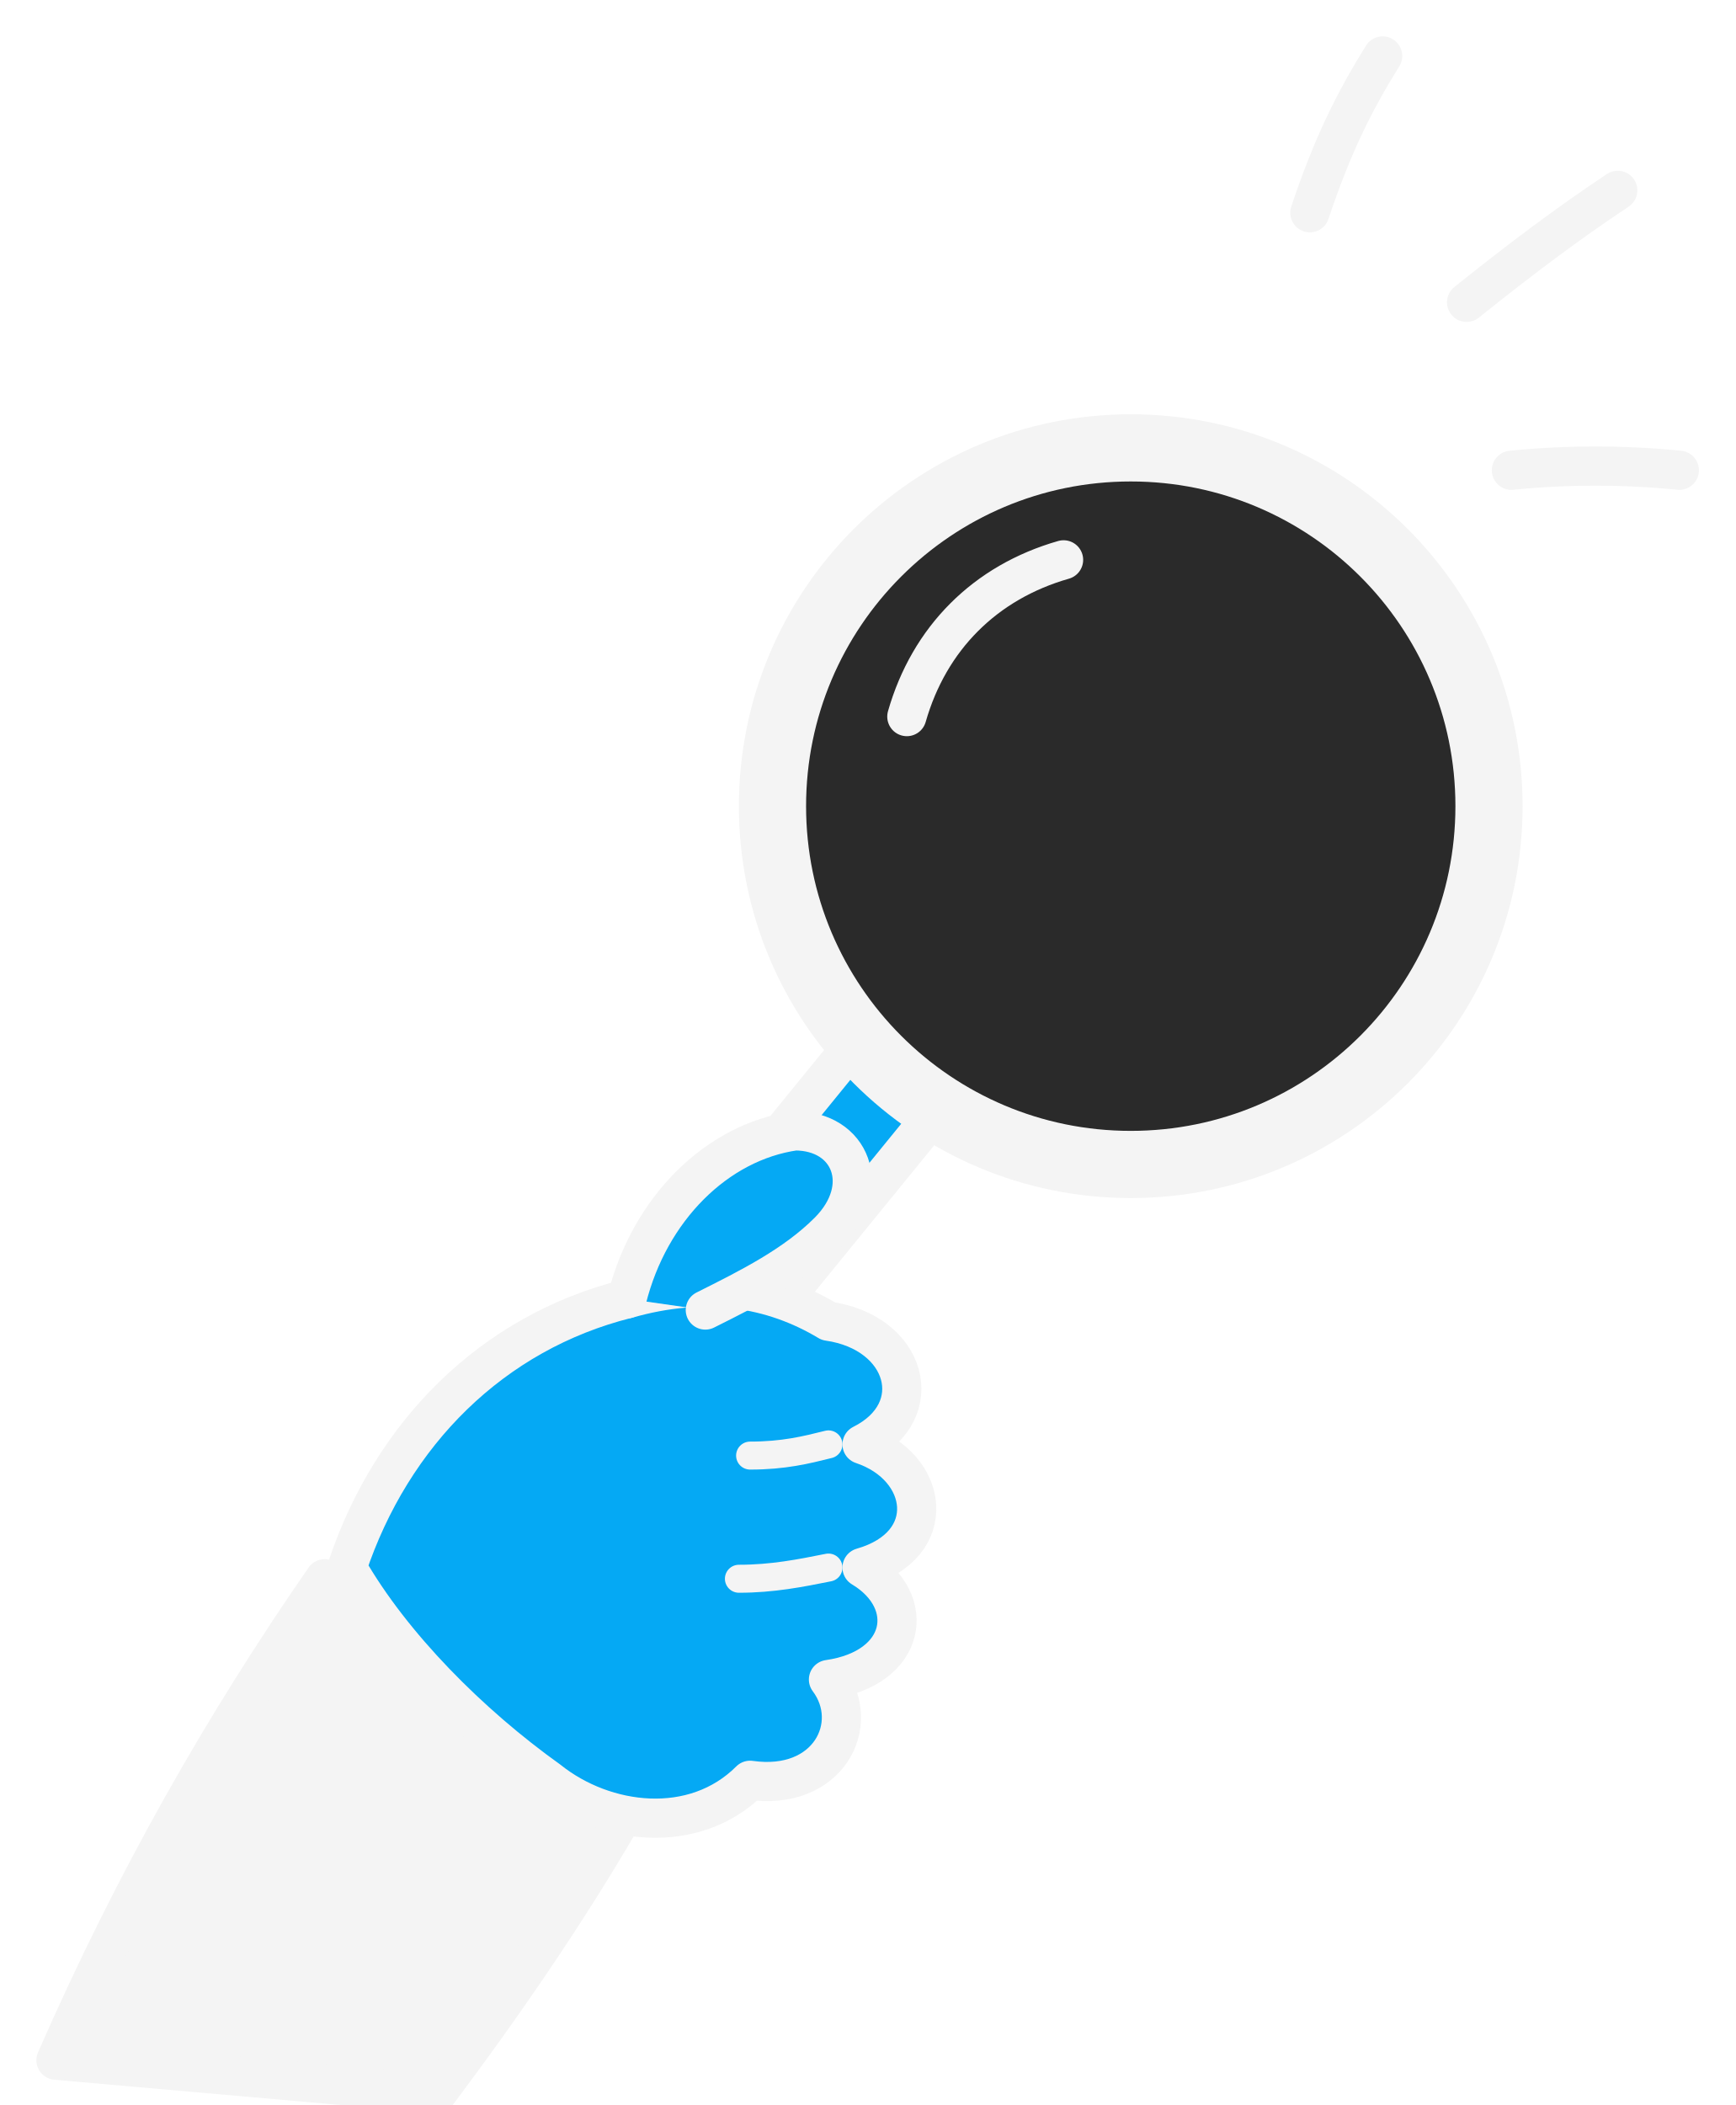
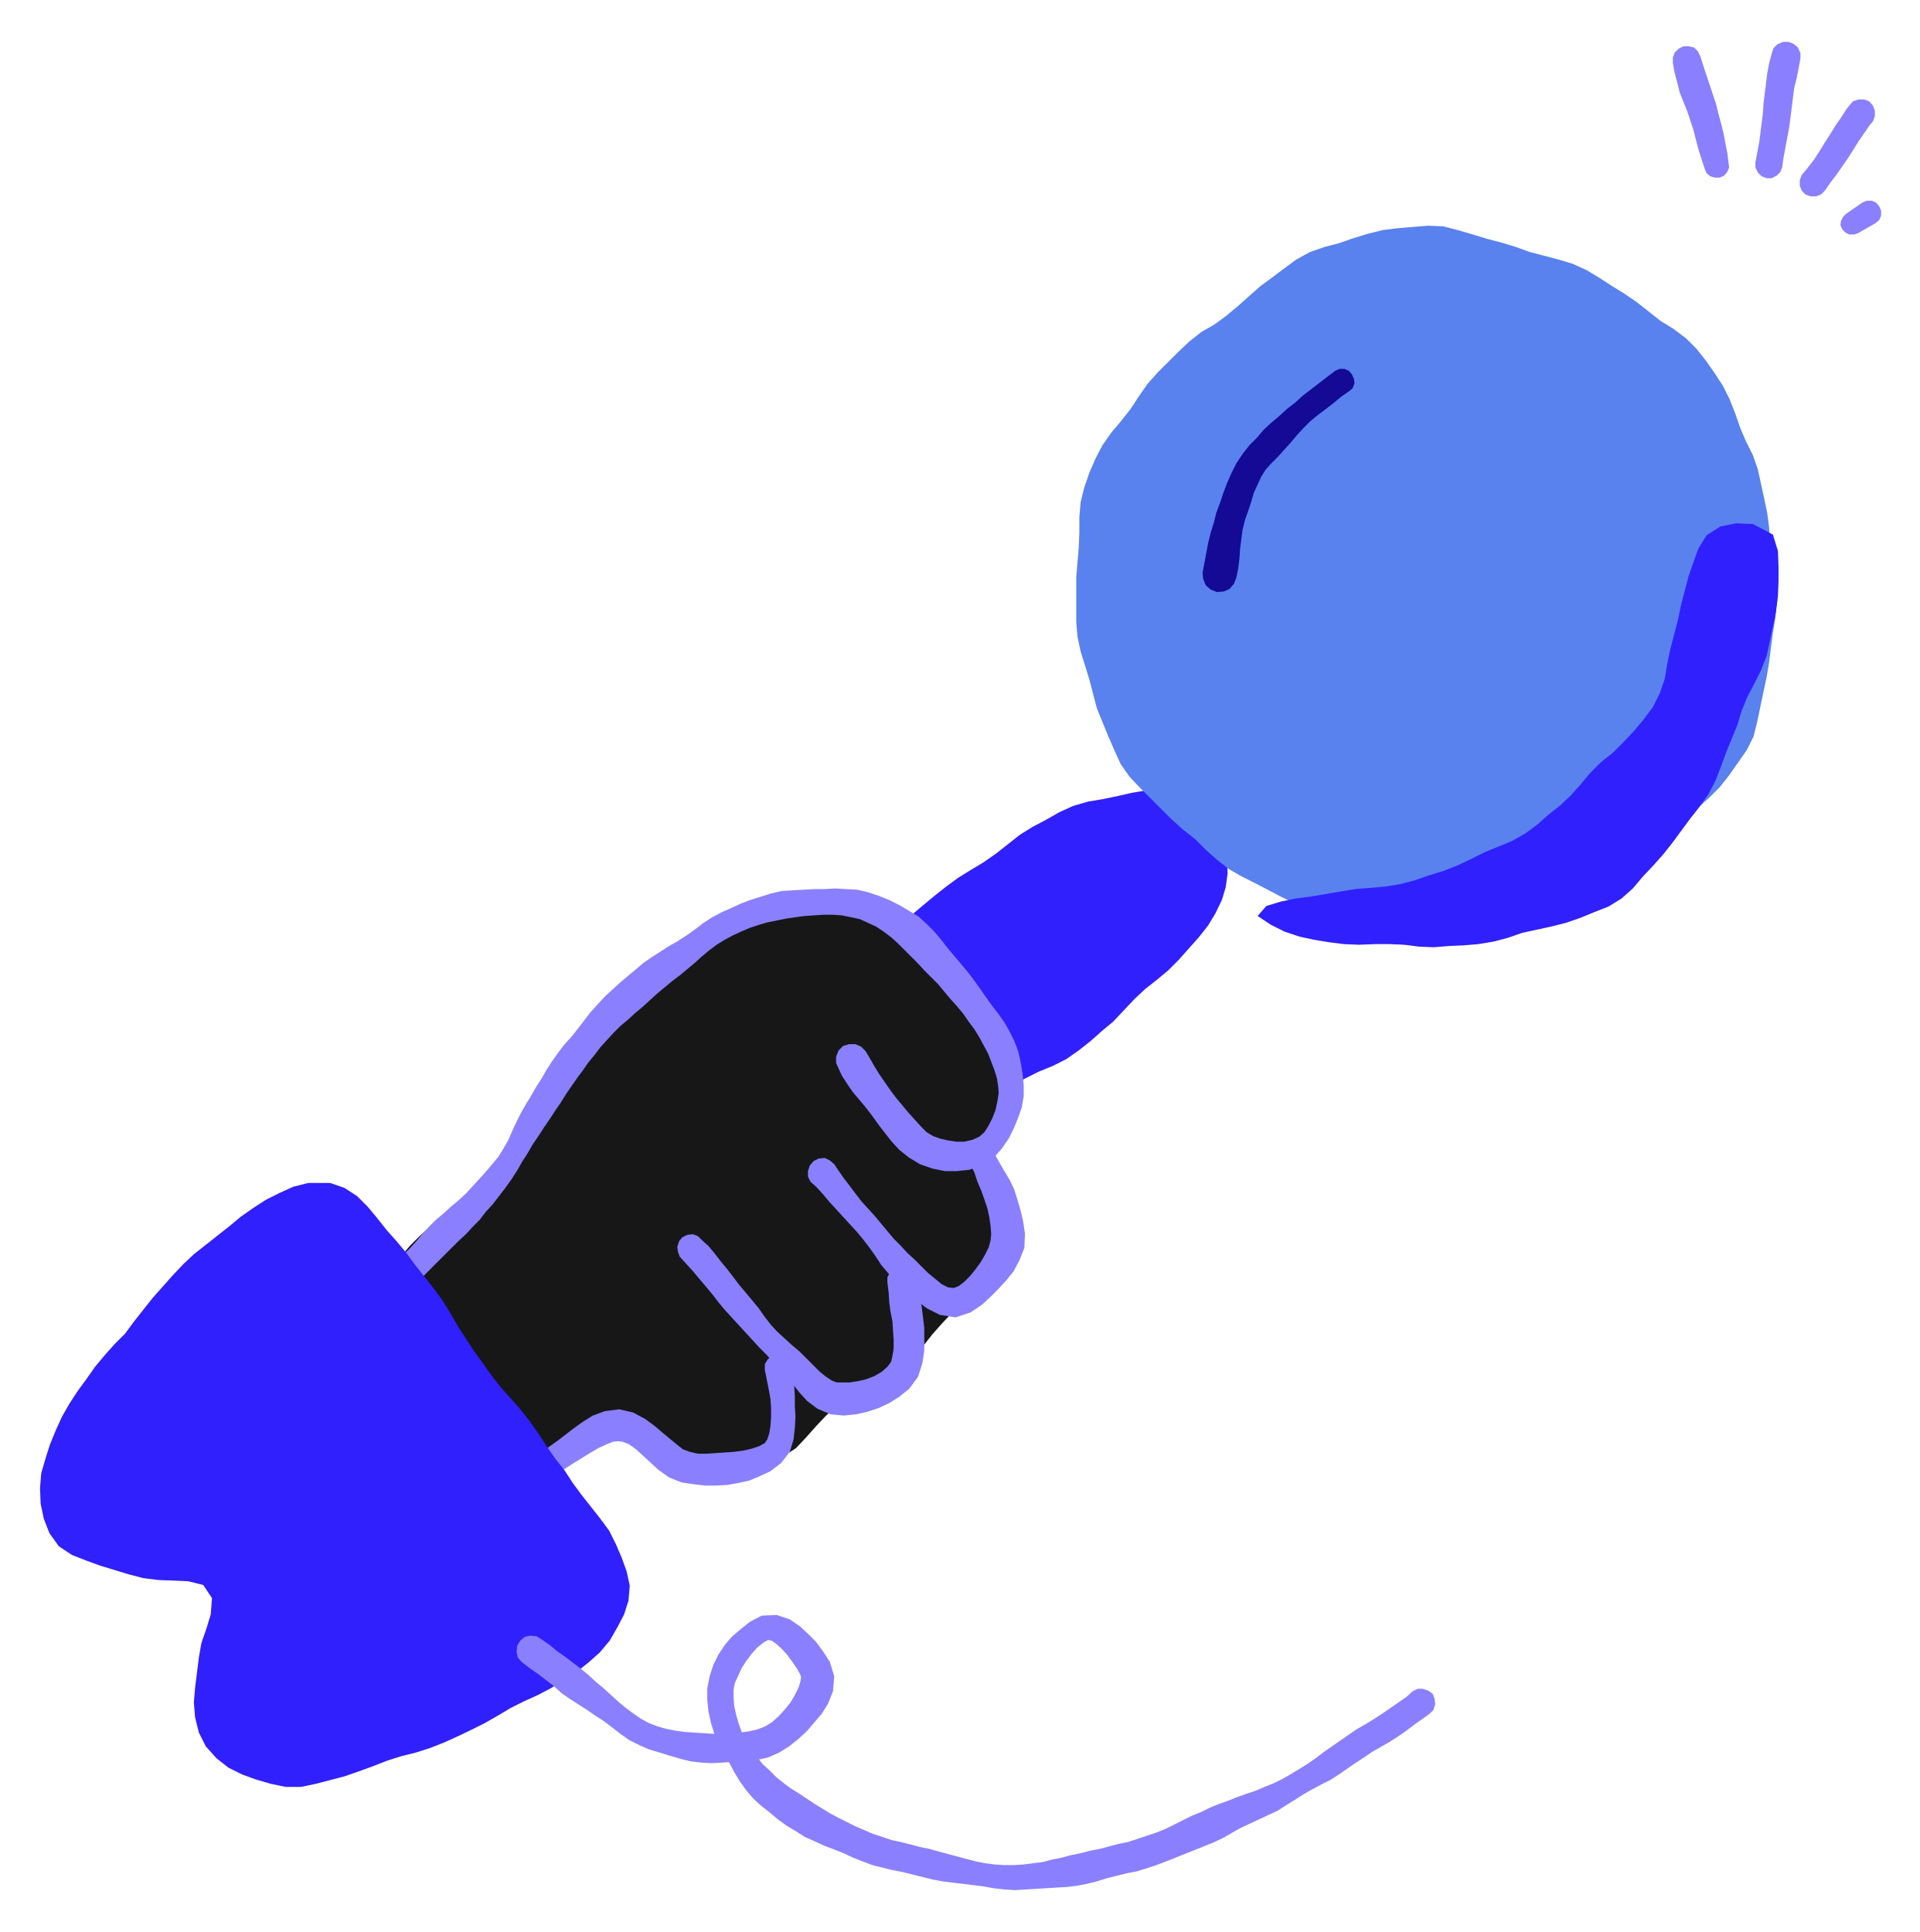
- <svg xmlns="http://www.w3.org/2000/svg" viewBox="34 24 310 376" width="310" height="376">
-   <g stroke="#F4F4F4" stroke-width="7" stroke-linecap="round" stroke-linejoin="round" fill="none">
-     <path d="M268 62 C 272 50 276 42 281 34" />
-     <path d="M296 78 C 306 70 314 64 323 58" />
-     <path d="M304 108 C 314 107 324 107 334 108" />
-     <path d="M196 214 L 152 268" stroke-width="26" />
-     <path d="M196 214 L 152 268" stroke="#05A9F4" stroke-width="12" />
-     <circle cx="236" cy="168" r="64" fill="#2A2A2A" />
-     <circle cx="236" cy="168" r="64" stroke-width="12" />
-     <path d="M196 152 C 200 138 210 128 224 124" />
-     <path d="M44 392 C 58 360 74 332 92 306 C 112 312 132 324 150 340 C 138 362 124 382 112 398 Z" fill="#F4F4F4" />
-     <path d="M96 304 C 104 280 122 262 146 256 C 160 252 172 254 182 260          C 196 262 200 276 188 282 C 200 286 202 300 188 304          C 198 310 196 322 182 324 C 188 332 182 344 168 342          C 158 352 142 350 132 342 C 118 332 104 318 96 304 Z" fill="#05A9F4" />
-     <path d="M146 256 C 150 240 162 228 176 226 C 186 226 190 236 182 244 C 176 250 168 254 160 258" fill="#05A9F4" />
-     <path d="M168 284 C 174 284 178 283 182 282" stroke-width="5" />
-     <path d="M166 306 C 172 306 177 305 182 304" stroke-width="5" />
-   </g>
+ <svg xmlns="http://www.w3.org/2000/svg" viewBox="-9 14 307 309" width="307" height="309">
+   <path fill="#8A80FF" d="M267.4 40.0L267.2 38.4 266.9 36.9 266.6 35.3 266.2 33.7 265.8 32.2 265.4 30.6 264.9 29.1 264.4 27.6 263.9 26.1 263.4 24.6 262.9 23.0 262.5 22.2 261.9 21.6 261.0 21.4 260.2 21.4 259.4 21.8 258.8 22.4 258.5 23.2 258.5 24.1 258.8 25.7 259.2 27.2 259.6 28.8 260.2 30.3 260.8 31.8 261.3 33.3 261.8 34.8 262.2 36.4 262.6 37.9 263.1 39.5 263.6 41.0 263.9 41.7 264.5 42.2 265.2 42.4 266.0 42.4 266.7 42.1 267.2 41.5 267.5 40.8Z" />
+   <path fill="#8A80FF" d="M276.0 40.7L276.2 39.2 276.5 37.6 276.8 36.0 277.1 34.4 277.3 32.9 277.5 31.3 277.7 29.7 277.9 28.1 278.3 26.5 278.6 25.0 278.9 23.4 278.9 22.5 278.5 21.6 277.8 21.0 277.0 20.7 276.1 20.7 275.2 21.1 274.6 21.7 274.3 22.6 273.9 24.1 273.6 25.7 273.4 27.3 273.2 28.9 273.0 30.5 272.9 32.1 272.7 33.7 272.5 35.3 272.3 36.8 272.0 38.4 271.7 40.0 271.7 40.8 272.1 41.6 272.7 42.2 273.5 42.5 274.3 42.5 275.1 42.1 275.7 41.5Z" />
+   <path fill="#8A80FF" d="M282.8 44.5L283.7 43.2 284.7 41.9 285.6 40.6 286.5 39.3 287.4 37.9 288.2 36.6 289.1 35.3 290.0 34.0 290.5 33.4 290.8 32.6 290.8 31.7 290.5 30.9 289.9 30.2 289.1 29.9 288.2 29.9 287.3 30.2 286.7 30.9 286.3 31.4 285.4 32.8 284.5 34.1 283.7 35.4 282.8 36.8 282.0 38.1 281.1 39.5 280.1 40.8 279.1 42.0 278.8 42.8 278.8 43.7 279.1 44.5 279.7 45.1 280.5 45.4 281.4 45.4 282.2 45.1Z" />
+   <path fill="#8A80FF" d="M288.1 51.3L289.5 50.5 290.9 49.7 291.5 49.2 291.8 48.5 291.8 47.7 291.5 47.0 291.0 46.4 290.3 46.1 289.5 46.1 288.8 46.4 287.5 47.3 286.2 48.2 285.7 48.7 285.4 49.3 285.3 50.0 285.6 50.7 286.1 51.2 286.7 51.5 287.5 51.5Z" />
+   <path fill="#3020FE" d="M176.1 139.7L178.5 140.2 180.8 141.3 182.7 142.9 184.3 144.8 185.5 146.9 186.6 149.1 187.2 151.4 187.3 153.7 187.0 155.9 186.4 157.9 185.4 160.0 184.2 162.0 182.7 163.9 181.1 165.7 179.5 167.5 177.8 169.2 176.0 170.7 174.1 172.2 172.4 173.8 170.7 175.6 169.0 177.4 167.2 178.9 165.4 180.5 163.5 182.0 161.5 183.4 159.3 184.5 157.1 185.4 154.9 186.5 152.8 187.7 150.8 188.9 148.6 190.0 146.5 191.2 144.5 192.4 142.4 193.5 140.1 194.4 137.8 195.1 135.6 195.8 133.3 196.6 131.1 197.2 128.9 197.6 126.6 197.3 124.3 196.7 122.0 195.6 120.1 194.0 118.6 192.0 117.4 189.9 116.3 187.6 115.7 185.3 115.6 182.8 116.3 180.4 117.3 178.2 118.6 176.1 120.1 174.2 121.9 172.6 123.8 171.1 125.7 169.6 127.6 168.1 129.6 166.8 131.6 165.4 133.4 163.8 135.0 162.1 136.7 160.4 138.6 158.8 140.4 157.3 142.3 155.8 144.2 154.4 146.3 153.1 148.3 151.9 150.3 150.5 152.2 149.0 154.1 147.5 156.2 146.2 158.3 145.1 160.4 143.9 162.6 142.9 165.0 142.2 167.4 141.8 169.8 141.3 172.0 140.8 174.4 140.4Z" />
+   <path fill="#5982EF" d="M274.9 108.0L275.1 110.4 274.9 112.8 274.5 115.2 274.2 117.5 273.9 119.9 273.5 122.3 273.0 124.6 272.5 127.0 272.0 129.4 271.4 131.8 270.3 134.0 268.9 136.0 267.5 138.0 266.0 139.9 264.3 141.6 262.5 143.2 260.7 144.9 259.1 146.6 257.4 148.3 255.6 149.8 253.6 151.1 251.6 152.4 249.5 153.7 247.5 154.8 245.3 155.8 243.2 156.9 241.2 158.2 239.2 159.7 237.1 160.9 234.9 161.9 232.6 162.7 230.3 163.5 228.0 164.1 225.5 164.4 223.1 164.5 220.7 164.7 218.3 165.0 215.9 165.1 213.5 164.9 211.1 164.5 208.7 164.0 206.5 163.2 204.3 162.0 202.3 160.7 200.3 159.6 198.1 158.5 196.0 157.5 193.9 156.4 191.8 155.3 189.6 154.2 187.5 153.0 185.6 151.5 183.8 149.9 182.1 148.2 180.2 146.7 178.4 145.1 176.7 143.4 175.0 141.7 173.3 140.0 171.6 138.2 170.2 136.2 169.2 134.0 168.2 131.7 167.3 129.5 166.4 127.3 165.8 125.0 165.2 122.7 164.5 120.4 163.8 118.2 163.3 115.8 163.1 113.5 163.1 111.1 163.1 108.7 163.1 106.3 163.3 103.9 163.5 101.6 163.6 99.2 163.6 96.7 163.8 94.3 164.4 91.9 165.2 89.6 166.2 87.3 167.3 85.2 168.7 83.2 170.3 81.3 171.8 79.4 173.1 77.4 174.5 75.4 176.1 73.6 177.8 71.9 179.5 70.2 181.2 68.6 183.1 67.1 185.2 65.9 187.1 64.5 188.9 63.0 190.7 61.4 192.5 59.8 194.4 58.4 196.4 56.9 198.3 55.5 200.5 54.3 202.8 53.5 205.1 52.9 207.4 52.1 209.7 51.4 212.1 50.8 214.5 50.5 216.9 50.3 219.3 50.1 221.8 50.2 224.1 50.8 226.5 51.5 228.8 52.2 231.1 52.8 233.4 53.5 235.6 54.3 237.9 54.9 240.2 55.5 242.5 56.2 244.7 57.2 246.7 58.4 248.7 59.7 250.8 61.0 252.7 62.3 254.6 63.8 256.5 65.3 258.6 66.6 260.6 68.1 262.3 69.8 263.8 71.7 265.2 73.7 266.5 75.7 267.6 77.9 268.5 80.2 269.3 82.5 270.2 84.6 271.3 86.8 272.1 89.1 272.6 91.4 273.1 93.7 273.6 96.1 273.9 98.4 274.0 100.8 274.0 103.2 274.3 105.5Z" />
+   <path fill="#3020FE" d="M274.5 99.5L275.3 102.1 275.4 104.6 275.4 107.0 275.3 109.4 275.0 111.8 274.5 114.2 274.0 116.6 273.5 118.9 272.6 121.2 271.5 123.4 270.4 125.5 269.5 127.7 268.8 130.0 267.9 132.2 267.0 134.4 266.2 136.6 265.3 138.9 264.2 141.0 262.8 143.0 261.3 144.9 259.9 146.8 258.5 148.7 257.0 150.6 255.4 152.4 253.7 154.2 252.1 156.1 250.3 157.7 248.2 159.0 245.9 159.9 243.7 160.8 241.4 161.6 239.0 162.2 236.7 162.7 234.4 163.2 232.1 164.0 229.8 164.6 227.4 165.0 225.0 165.2 222.7 165.3 220.3 165.5 217.9 165.4 215.6 165.1 213.2 165.0 210.8 165.0 208.3 165.1 205.9 165.0 203.5 164.7 201.1 164.3 198.8 163.8 196.4 163.0 194.2 161.9 192.1 160.5 193.5 158.9 195.8 158.2 198.2 157.7 200.6 157.4 202.9 157.0 205.3 156.6 207.7 156.2 210.1 156.0 212.5 155.8 214.9 155.4 217.2 154.8 219.5 154.0 221.8 153.3 224.1 152.4 226.2 151.4 228.4 150.3 230.6 149.4 232.8 148.5 234.9 147.3 236.8 145.9 238.6 144.3 240.5 142.8 242.2 141.2 243.8 139.4 245.3 137.6 247.0 135.9 248.9 134.4 250.6 132.7 252.3 130.9 253.8 129.1 255.3 127.1 256.4 124.9 257.2 122.6 257.6 120.2 258.1 117.8 258.7 115.5 259.3 113.2 259.8 110.8 260.4 108.5 261.0 106.2 261.8 103.9 262.6 101.7 263.9 99.6 266.1 98.2 268.6 97.7 271.3 97.8Z" />
+   <path fill="#140A95" d="M188.7 106.4L189.0 104.9 189.2 103.3 189.3 101.8 189.5 100.2 189.7 98.7 190.1 97.1 190.6 95.7 191.1 94.2 191.5 92.8 192.1 91.5 192.7 90.2 193.4 89.1 194.3 88.1 195.3 87.1 196.3 86.0 197.3 84.9 198.3 83.7 199.4 82.5 200.5 81.4 201.7 80.4 202.9 79.5 204.2 78.5 205.4 77.5 206.7 76.6 207.3 76.1 207.6 75.3 207.5 74.6 207.2 73.9 206.7 73.3 206.0 73.0 205.2 73.0 204.5 73.3 203.2 74.3 201.9 75.3 200.6 76.3 199.3 77.3 198.1 78.4 196.8 79.4 195.6 80.5 194.3 81.6 193.1 82.7 192.0 84.0 190.8 85.2 189.7 86.6 188.7 88.1 187.9 89.7 187.2 91.3 186.6 92.9 186.1 94.4 185.5 96.0 185.1 97.6 184.6 99.2 184.2 100.8 183.9 102.4 183.6 104.0 183.3 105.6 183.4 106.6 183.8 107.6 184.6 108.3 185.6 108.7 186.7 108.6 187.6 108.2 188.3 107.4Z" />
+   <path fill="#171717" d="M52.2 221.7L52.6 219.3 53.6 217.2 54.9 215.2 56.5 213.3 58.2 211.6 60.0 210.0 61.8 208.4 63.6 206.9 65.4 205.3 67.2 203.7 68.8 201.9 70.4 200.1 71.8 198.2 73.2 196.2 74.6 194.2 75.9 192.3 77.3 190.3 78.7 188.4 80.1 186.4 81.6 184.5 83.1 182.6 84.6 180.8 86.2 179.0 87.9 177.3 89.6 175.6 91.3 173.9 93.0 172.2 94.8 170.6 96.6 169.0 98.5 167.5 100.4 166.0 102.3 164.6 104.3 163.3 106.4 162.1 108.5 161.1 110.8 160.2 113.1 159.5 115.4 159.0 117.8 158.6 120.1 158.3 122.5 158.3 124.9 158.4 127.3 158.7 129.6 159.4 131.8 160.3 133.9 161.5 135.9 162.9 137.7 164.4 139.5 166.1 141.2 167.8 142.8 169.5 144.4 171.4 145.9 173.2 147.3 175.1 148.7 177.1 150.0 179.1 151.1 181.3 152.0 183.5 152.7 185.8 152.9 188.1 152.5 190.5 151.5 192.6 150.4 194.8 149.6 197.1 149.5 199.4 149.9 201.8 150.6 204.1 151.4 206.3 152.2 208.6 152.8 211.0 152.8 213.3 152.0 215.6 150.5 217.5 148.8 219.2 147.0 220.8 145.1 222.3 143.3 223.9 141.7 225.6 140.1 227.4 138.6 229.3 137.0 231.1 135.4 232.8 133.5 234.3 131.5 235.6 129.4 236.7 127.2 237.8 125.1 238.9 123.2 240.3 121.5 242.1 119.9 243.9 118.3 245.6 116.3 246.9 114.0 247.8 111.7 248.4 109.3 248.7 106.9 248.9 104.5 248.9 102.1 248.6 99.8 248.0 97.8 246.8 95.9 245.3 94.0 243.7 92.0 242.4 89.7 241.8 87.5 242.6 85.6 244.1 83.9 245.8 82.3 247.6 80.6 249.3 78.9 250.9 76.9 252.2 74.6 252.6 72.4 251.8 70.4 250.5 68.5 249.0 66.7 247.4 65.0 245.7 63.4 243.9 61.9 242.0 60.5 240.1 59.1 238.1 57.8 236.1 56.5 234.1 55.3 232.0 54.3 229.8 53.4 227.6 52.7 225.3 52.3 222.9Z" />
+   <path fill="#8A80FF" d="M51.8 225.0L53.0 223.9 54.1 222.8 55.3 221.7 56.4 220.5 57.5 219.4 58.6 218.2 59.7 217.1 60.9 215.9 62.0 214.8 63.1 213.7 64.3 212.5 65.5 211.4 66.6 210.2 67.7 209.1 68.7 207.8 69.8 206.6 70.8 205.3 71.8 204.0 72.8 202.6 73.7 201.2 74.5 199.8 75.4 198.4 76.2 197.0 77.1 195.7 78.0 194.3 78.9 193.0 79.8 191.6 80.7 190.3 81.5 189.0 82.4 187.7 83.3 186.4 84.2 185.2 85.1 183.9 86.1 182.7 87.0 181.5 88.0 180.4 89.1 179.2 90.2 178.1 91.4 177.1 92.6 176.0 93.8 175.0 95.0 173.9 96.1 172.9 97.3 171.9 98.5 170.9 99.7 170.0 100.9 169.0 102.1 168.0 103.2 167.0 104.4 166.0 105.6 165.1 106.9 164.3 108.2 163.6 109.5 163.0 110.9 162.4 112.4 161.9 113.8 161.5 115.3 161.2 116.8 160.9 118.2 160.7 119.7 160.5 121.2 160.4 122.7 160.3 124.2 160.3 125.6 160.4 127.1 160.7 128.5 161.0 129.8 161.6 131.1 162.2 132.3 163.0 133.5 163.9 134.6 164.9 135.7 166.0 136.7 167.0 137.8 168.1 138.8 169.2 139.9 170.3 141.0 171.4 142.0 172.6 143.0 173.8 144.0 174.9 145.0 176.1 145.9 177.4 146.8 178.6 147.6 179.9 148.3 181.2 149.0 182.5 149.5 183.8 150.0 185.1 150.4 186.4 150.6 187.6 150.7 188.8 150.5 190.1 150.2 191.5 149.7 192.8 149.1 194.0 148.4 195.1 147.6 195.8 146.5 196.3 145.2 196.6 143.9 196.6 142.6 196.4 141.3 196.1 140.2 195.7 139.2 195.1 138.3 194.2 137.3 193.1 136.3 192.0 135.3 190.8 134.3 189.6 133.4 188.4 132.5 187.1 131.6 185.8 130.8 184.5 130.0 183.1 129.4 182.1 128.7 181.4 127.8 181.0 126.8 181.0 125.8 181.3 125.1 182.0 124.7 183.0 124.7 184.0 125.1 184.9 125.6 186.0 126.5 187.4 127.4 188.7 128.5 190.0 129.5 191.2 130.5 192.5 131.5 193.9 132.5 195.2 133.6 196.6 134.8 197.9 136.3 199.1 138.1 200.2 140.1 200.9 142.1 201.3 144.0 201.3 146.0 201.1 147.9 200.4 149.8 199.3 151.2 197.7 152.3 196.1 153.1 194.5 153.8 192.8 154.4 191.1 154.7 189.3 154.7 187.5 154.5 185.6 154.2 183.8 153.8 182.1 153.2 180.5 152.4 178.9 151.6 177.5 150.6 176.1 149.6 174.8 148.6 173.4 147.7 172.1 146.7 170.7 145.7 169.4 144.7 168.2 143.6 166.9 142.5 165.6 141.5 164.3 140.4 163.0 139.2 161.8 137.9 160.6 136.4 159.7 134.9 158.8 133.3 158.0 131.6 157.3 129.8 156.7 128.1 156.3 126.3 156.2 124.5 156.1 122.8 156.2 121.1 156.2 119.4 156.3 117.7 156.4 116.0 156.5 114.3 156.9 112.7 157.4 111.1 157.9 109.5 158.5 108.0 159.2 106.4 159.9 104.9 160.7 103.5 161.6 102.2 162.6 100.8 163.6 99.4 164.5 98.0 165.3 96.6 166.2 95.2 167.1 93.9 168.0 92.6 169.1 91.4 170.1 90.1 171.2 88.9 172.3 87.7 173.4 86.6 174.6 85.5 175.8 84.5 177.1 83.5 178.4 82.4 179.8 81.3 181.0 80.3 182.3 79.3 183.7 78.4 185.1 77.6 186.5 76.7 187.9 75.9 189.3 75.1 190.6 74.3 192.0 73.6 193.4 72.9 194.9 72.3 196.3 71.5 197.7 70.7 199.0 69.7 200.2 68.7 201.4 67.6 202.6 66.6 203.7 65.5 204.9 64.3 206.0 63.1 207.0 61.9 208.1 60.7 209.1 59.6 210.2 58.5 211.4 57.5 212.6 56.4 213.8 55.2 214.9 54.1 215.9 52.9 217.0 51.7 218.1 50.6 219.2 49.4 220.3 48.2 221.3 47.6 222.2 47.4 223.2 47.6 224.2 48.1 225.0 49.0 225.6 50.0 225.8 51.0 225.6Z" />
+   <path fill="#8A80FF" d="M146.1 200.1L146.8 201.5 147.3 203.0 147.9 204.4 148.4 205.8 148.9 207.3 149.2 208.7 149.4 210.1 149.5 211.4 149.4 212.4 149.1 213.5 148.5 214.7 147.8 215.9 147.0 217.0 146.1 218.1 145.2 219.0 144.3 219.7 143.5 220.0 142.6 219.9 141.6 219.4 140.5 218.5 139.4 217.6 138.3 216.5 137.2 215.4 136.0 214.3 135.0 213.2 133.9 212.1 132.9 210.9 131.9 209.7 130.9 208.5 129.9 207.4 128.8 206.2 127.8 204.9 126.9 203.7 125.9 202.4 125.0 201.1 124.4 200.2 123.7 199.6 122.9 199.2 121.9 199.3 121.1 199.7 120.5 200.4 120.2 201.3 120.2 202.2 120.6 203.0 121.5 203.8 122.6 205.0 123.6 206.2 124.7 207.4 125.8 208.6 126.9 209.8 128.0 211.0 129.0 212.2 130.0 213.5 131.0 214.9 131.9 216.3 133.0 217.6 134.1 218.8 135.2 219.9 136.5 221.0 137.8 222.2 139.3 223.3 141.3 224.3 143.8 224.7 146.2 223.9 148.0 222.7 149.4 221.4 150.7 220.1 151.9 218.8 153.1 217.3 154.0 215.6 154.8 213.6 154.9 211.3 154.6 209.3 154.2 207.6 153.7 205.9 153.2 204.3 152.5 202.8 151.6 201.3 150.8 199.9 150.0 198.5 149.5 197.8 148.8 197.3 148.0 197.2 147.2 197.4 146.6 197.8 146.1 198.5 146.0 199.3Z" />
+   <path fill="#8A80FF" d="M132.9 219.1L133.1 220.7 133.2 222.3 133.4 223.8 133.7 225.3 133.8 226.8 133.9 228.3 133.9 229.7 133.7 230.9 133.5 231.8 132.9 232.6 132.0 233.4 130.8 234.1 129.5 234.6 128.2 234.9 126.9 235.1 125.7 235.1 124.8 235.1 124.0 234.8 123.1 234.2 122.1 233.4 121.1 232.4 120.0 231.3 118.9 230.2 117.6 229.1 116.4 228.0 115.2 226.9 114.2 225.8 113.2 224.5 112.3 223.2 111.3 222.0 110.3 220.8 109.2 219.5 108.3 218.3 107.3 217.0 106.3 215.8 105.3 214.5 104.3 213.3 103.2 212.3 102.6 211.7 101.8 211.4 100.9 211.5 100.1 211.9 99.6 212.5 99.3 213.4 99.4 214.2 99.7 215.0 100.7 216.1 101.8 217.3 102.8 218.5 103.9 219.8 104.9 221.0 105.9 222.3 106.9 223.5 108.0 224.7 109.1 225.9 110.2 227.1 111.3 228.3 112.4 229.5 113.5 230.6 114.6 231.8 115.7 233.0 116.7 234.2 117.8 235.4 118.9 236.8 120.1 238.1 121.7 239.3 123.8 240.2 125.9 240.4 127.9 240.2 129.7 239.8 131.5 239.2 133.2 238.4 134.8 237.4 136.4 236.1 137.8 234.2 138.5 232.0 138.8 230.0 138.8 228.2 138.8 226.4 138.6 224.7 138.4 223.1 138.1 221.4 137.8 219.8 137.3 218.2 137.0 217.4 136.4 216.8 135.6 216.5 134.7 216.5 133.9 216.8 133.3 217.5 132.9 218.3Z" />
+   <path fill="#8A80FF" d="M113.3 233.1L113.6 234.6 113.9 236.1 114.2 237.7 114.3 239.2 114.3 240.7 114.2 242.1 114.0 243.3 113.7 244.2 113.3 244.8 112.4 245.3 111.2 245.7 109.9 246.0 108.4 246.2 107.0 246.3 105.5 246.4 104.0 246.5 102.6 246.5 101.3 246.2 100.2 245.8 99.2 245.0 98.1 244.1 96.9 243.1 95.6 242.0 94.1 240.9 92.2 239.9 90.0 239.4 87.7 239.7 85.8 240.4 84.2 241.4 82.8 242.4 81.5 243.4 80.2 244.4 78.8 245.4 77.5 246.4 76.3 247.5 75.1 248.6 73.9 249.7 72.7 250.9 71.5 252.0 70.9 252.5 70.4 253.2 70.3 254.0 70.4 254.8 70.9 255.4 71.5 255.9 72.3 256.1 73.1 255.9 73.8 255.4 74.3 254.8 75.3 253.6 76.4 252.5 77.6 251.4 78.9 250.5 80.2 249.6 81.5 248.8 82.9 247.9 84.2 247.1 85.5 246.3 86.7 245.6 88.0 245.0 89.0 244.6 89.8 244.5 90.6 244.6 91.6 245.0 92.7 245.8 93.8 246.8 95.0 247.9 96.3 249.1 98.0 250.3 100.0 251.1 102.0 251.4 103.8 251.6 105.5 251.6 107.3 251.5 109.0 251.2 110.8 250.8 112.5 250.1 114.2 249.3 115.9 248.0 117.3 246.2 117.9 244.2 118.1 242.4 118.2 240.6 118.1 238.9 118.1 237.3 118.0 235.6 117.8 234.0 117.7 232.4 117.3 231.6 116.8 230.9 116.0 230.6 115.1 230.6 114.3 230.9 113.7 231.5 113.3 232.2Z" />
+   <path fill="#3020FE" d="M43.8 203.2L46.1 204.0 48.1 205.3 49.8 207.0 51.3 208.8 52.8 210.7 54.4 212.5 55.9 214.3 57.3 216.2 58.8 218.1 60.3 220.0 61.7 221.9 63.0 224.0 64.2 226.1 65.5 228.1 66.8 230.1 68.2 232.0 69.6 234.0 71.1 235.9 72.7 237.7 74.2 239.4 75.7 241.3 77.1 243.3 78.4 245.3 79.8 247.3 81.3 249.2 82.6 251.2 84.0 253.1 85.5 255.0 87.0 256.9 88.4 258.8 89.5 261.0 90.4 263.1 91.2 265.3 91.7 267.6 91.5 270.0 90.8 272.2 89.7 274.3 88.5 276.4 86.9 278.3 85.1 279.9 83.2 281.4 81.2 282.7 79.1 284.0 77.0 285.1 74.8 286.1 72.6 287.2 70.6 288.4 68.5 289.6 66.3 290.7 64.2 291.7 62.0 292.7 59.7 293.6 57.5 294.3 55.1 294.9 52.9 295.6 50.6 296.5 48.4 297.3 46.1 298.1 43.8 298.7 41.5 299.3 39.1 299.8 36.7 299.8 34.3 299.3 31.9 298.6 29.7 297.8 27.5 296.7 25.6 295.2 23.9 293.3 22.8 291.1 22.2 288.7 22.0 286.3 22.2 283.9 22.5 281.5 22.8 279.1 23.2 276.8 24.0 274.5 24.7 272.2 24.9 269.6 23.5 267.5 21.1 266.9 18.7 266.8 16.3 266.7 13.9 266.4 11.6 265.8 9.3 265.1 7.0 264.4 4.8 263.6 2.5 262.7 0.4 261.3 -1.1 259.2 -2.0 256.9 -2.5 254.5 -2.6 252.0 -2.4 249.6 -1.7 247.2 -1.0 245.0 -0.1 242.8 0.9 240.6 2.1 238.5 3.4 236.5 4.8 234.6 6.2 232.6 7.7 230.8 9.3 229.0 11.0 227.3 12.4 225.4 13.9 223.5 15.4 221.6 17.0 219.8 18.6 218.0 20.3 216.2 22.0 214.6 23.9 213.1 25.8 211.6 27.7 210.1 29.5 208.6 31.5 207.2 33.5 205.9 35.7 204.8 37.9 203.8 40.3 203.2Z" />
+   <path fill="#8A80FF" d="M74.4 279.8L75.7 280.8 77.0 281.7 78.3 282.7 79.6 283.7 80.8 284.8 82.1 285.7 83.5 286.6 84.9 287.5 86.2 288.4 87.6 289.3 88.9 290.3 90.2 291.3 91.6 292.3 93.2 293.1 94.8 293.8 96.5 294.3 98.1 294.8 99.8 295.3 101.4 295.7 103.1 295.9 104.8 296.0 106.6 295.9 108.3 295.8 110.1 295.7 111.9 295.5 113.8 295.1 115.6 294.3 117.2 293.3 118.7 292.1 120.0 290.9 121.2 289.5 122.4 288.1 123.4 286.5 124.2 284.5 124.4 282.1 123.7 279.8 122.6 278.1 121.5 276.6 120.2 275.3 118.9 274.1 117.3 273.0 115.2 272.3 112.8 272.4 110.9 273.4 109.4 274.6 108.0 275.8 106.9 277.1 105.9 278.6 105.1 280.2 104.5 282.0 104.1 284.0 104.1 285.9 104.3 287.8 104.7 289.6 105.2 291.2 106.0 292.8 106.8 294.3 107.6 295.9 108.4 297.4 109.3 298.9 110.3 300.3 111.4 301.6 112.7 302.8 114.1 303.9 115.4 305.0 116.8 306.0 118.3 306.9 119.7 307.8 121.3 308.5 122.8 309.2 124.4 309.8 125.9 310.4 127.4 311.1 128.9 311.7 130.5 312.3 132.1 312.7 133.7 313.1 135.3 313.4 136.9 313.8 138.5 314.2 140.1 314.6 141.7 314.9 143.3 315.1 145.0 315.3 146.6 315.5 148.2 315.7 149.9 316.0 151.6 316.2 153.3 316.3 154.9 316.2 156.6 316.1 158.3 316.0 159.9 315.9 161.6 315.8 163.2 315.6 164.8 315.3 166.4 314.9 168.0 314.4 169.6 314.0 171.2 313.6 172.8 313.3 174.4 312.8 175.9 312.3 177.5 311.7 179.0 311.1 180.5 310.5 182.0 309.9 183.5 309.3 185.0 308.7 186.5 308.0 187.9 307.2 189.3 306.4 190.8 305.7 192.3 305.0 193.8 304.3 195.3 303.6 196.7 302.7 198.0 301.9 199.4 301.0 200.8 300.2 202.3 299.4 203.7 298.7 205.1 297.8 206.4 296.9 207.7 296.0 209.1 295.1 210.4 294.2 211.8 293.4 213.2 292.6 214.6 291.7 215.9 290.8 217.2 289.8 218.5 288.9 219.6 288.1 220.2 287.5 220.5 286.6 220.4 285.7 220.1 284.9 219.4 284.4 218.5 284.1 217.7 284.1 216.9 284.5 215.9 285.4 214.6 286.3 213.3 287.2 212.0 288.1 210.6 289.0 209.3 289.8 207.9 290.6 206.6 291.5 205.3 292.4 204.0 293.3 202.7 294.2 201.4 295.2 200.1 296.1 198.8 296.9 197.5 297.7 196.1 298.5 194.7 299.2 193.2 299.8 191.8 300.4 190.3 300.9 188.9 301.4 187.4 302.0 186.0 302.5 184.5 303.1 183.1 303.8 181.6 304.4 180.2 305.1 178.8 305.8 177.4 306.5 175.9 307.1 174.4 307.6 172.9 308.1 171.4 308.6 169.9 308.9 168.4 309.3 166.9 309.7 165.3 310.0 163.8 310.4 162.3 310.7 160.8 311.1 159.3 311.4 157.8 311.8 156.2 312.0 154.7 312.2 153.1 312.3 151.6 312.3 150.1 312.2 148.5 312.0 147.0 311.7 145.5 311.3 144.0 310.9 142.5 310.5 141.0 310.1 139.6 309.7 138.1 309.4 136.6 309.0 135.0 308.6 133.6 308.3 132.1 307.8 130.6 307.3 129.2 306.7 127.8 306.1 126.4 305.4 125.0 304.7 123.7 304.0 122.4 303.2 121.1 302.4 119.9 301.6 118.7 300.8 117.4 300.0 116.2 299.1 115.1 298.2 114.0 297.1 112.9 296.1 112.0 294.9 111.1 293.6 110.3 292.3 109.6 291.0 109.1 289.6 108.7 288.2 108.4 286.8 108.3 285.5 108.3 284.3 108.5 283.2 109.0 282.1 109.6 280.8 110.3 279.7 111.2 278.5 112.1 277.5 113.1 276.7 113.8 276.3 114.4 276.4 115.1 276.9 116.0 277.7 116.9 278.7 117.7 279.8 118.4 280.8 118.9 281.7 119.1 282.2 119.0 282.9 118.7 283.9 118.1 285.1 117.4 286.3 116.5 287.4 115.6 288.4 114.5 289.4 113.4 290.1 112.1 290.6 110.8 290.9 109.4 291.1 107.9 291.2 106.5 291.3 105.0 291.3 103.5 291.2 102.0 291.1 100.5 291.0 99.0 290.8 97.5 290.5 96.1 290.1 94.8 289.6 93.5 288.9 92.2 288.0 91.0 287.1 89.8 286.1 88.6 285.0 87.5 284.0 86.3 283.0 85.1 281.9 83.9 280.9 82.7 280.0 81.4 279.0 80.1 278.1 78.9 277.1 77.6 276.2 76.8 275.7 75.8 275.6 74.9 275.8 74.2 276.4 73.7 277.2 73.6 278.2 73.8 279.1Z" />
</svg>
